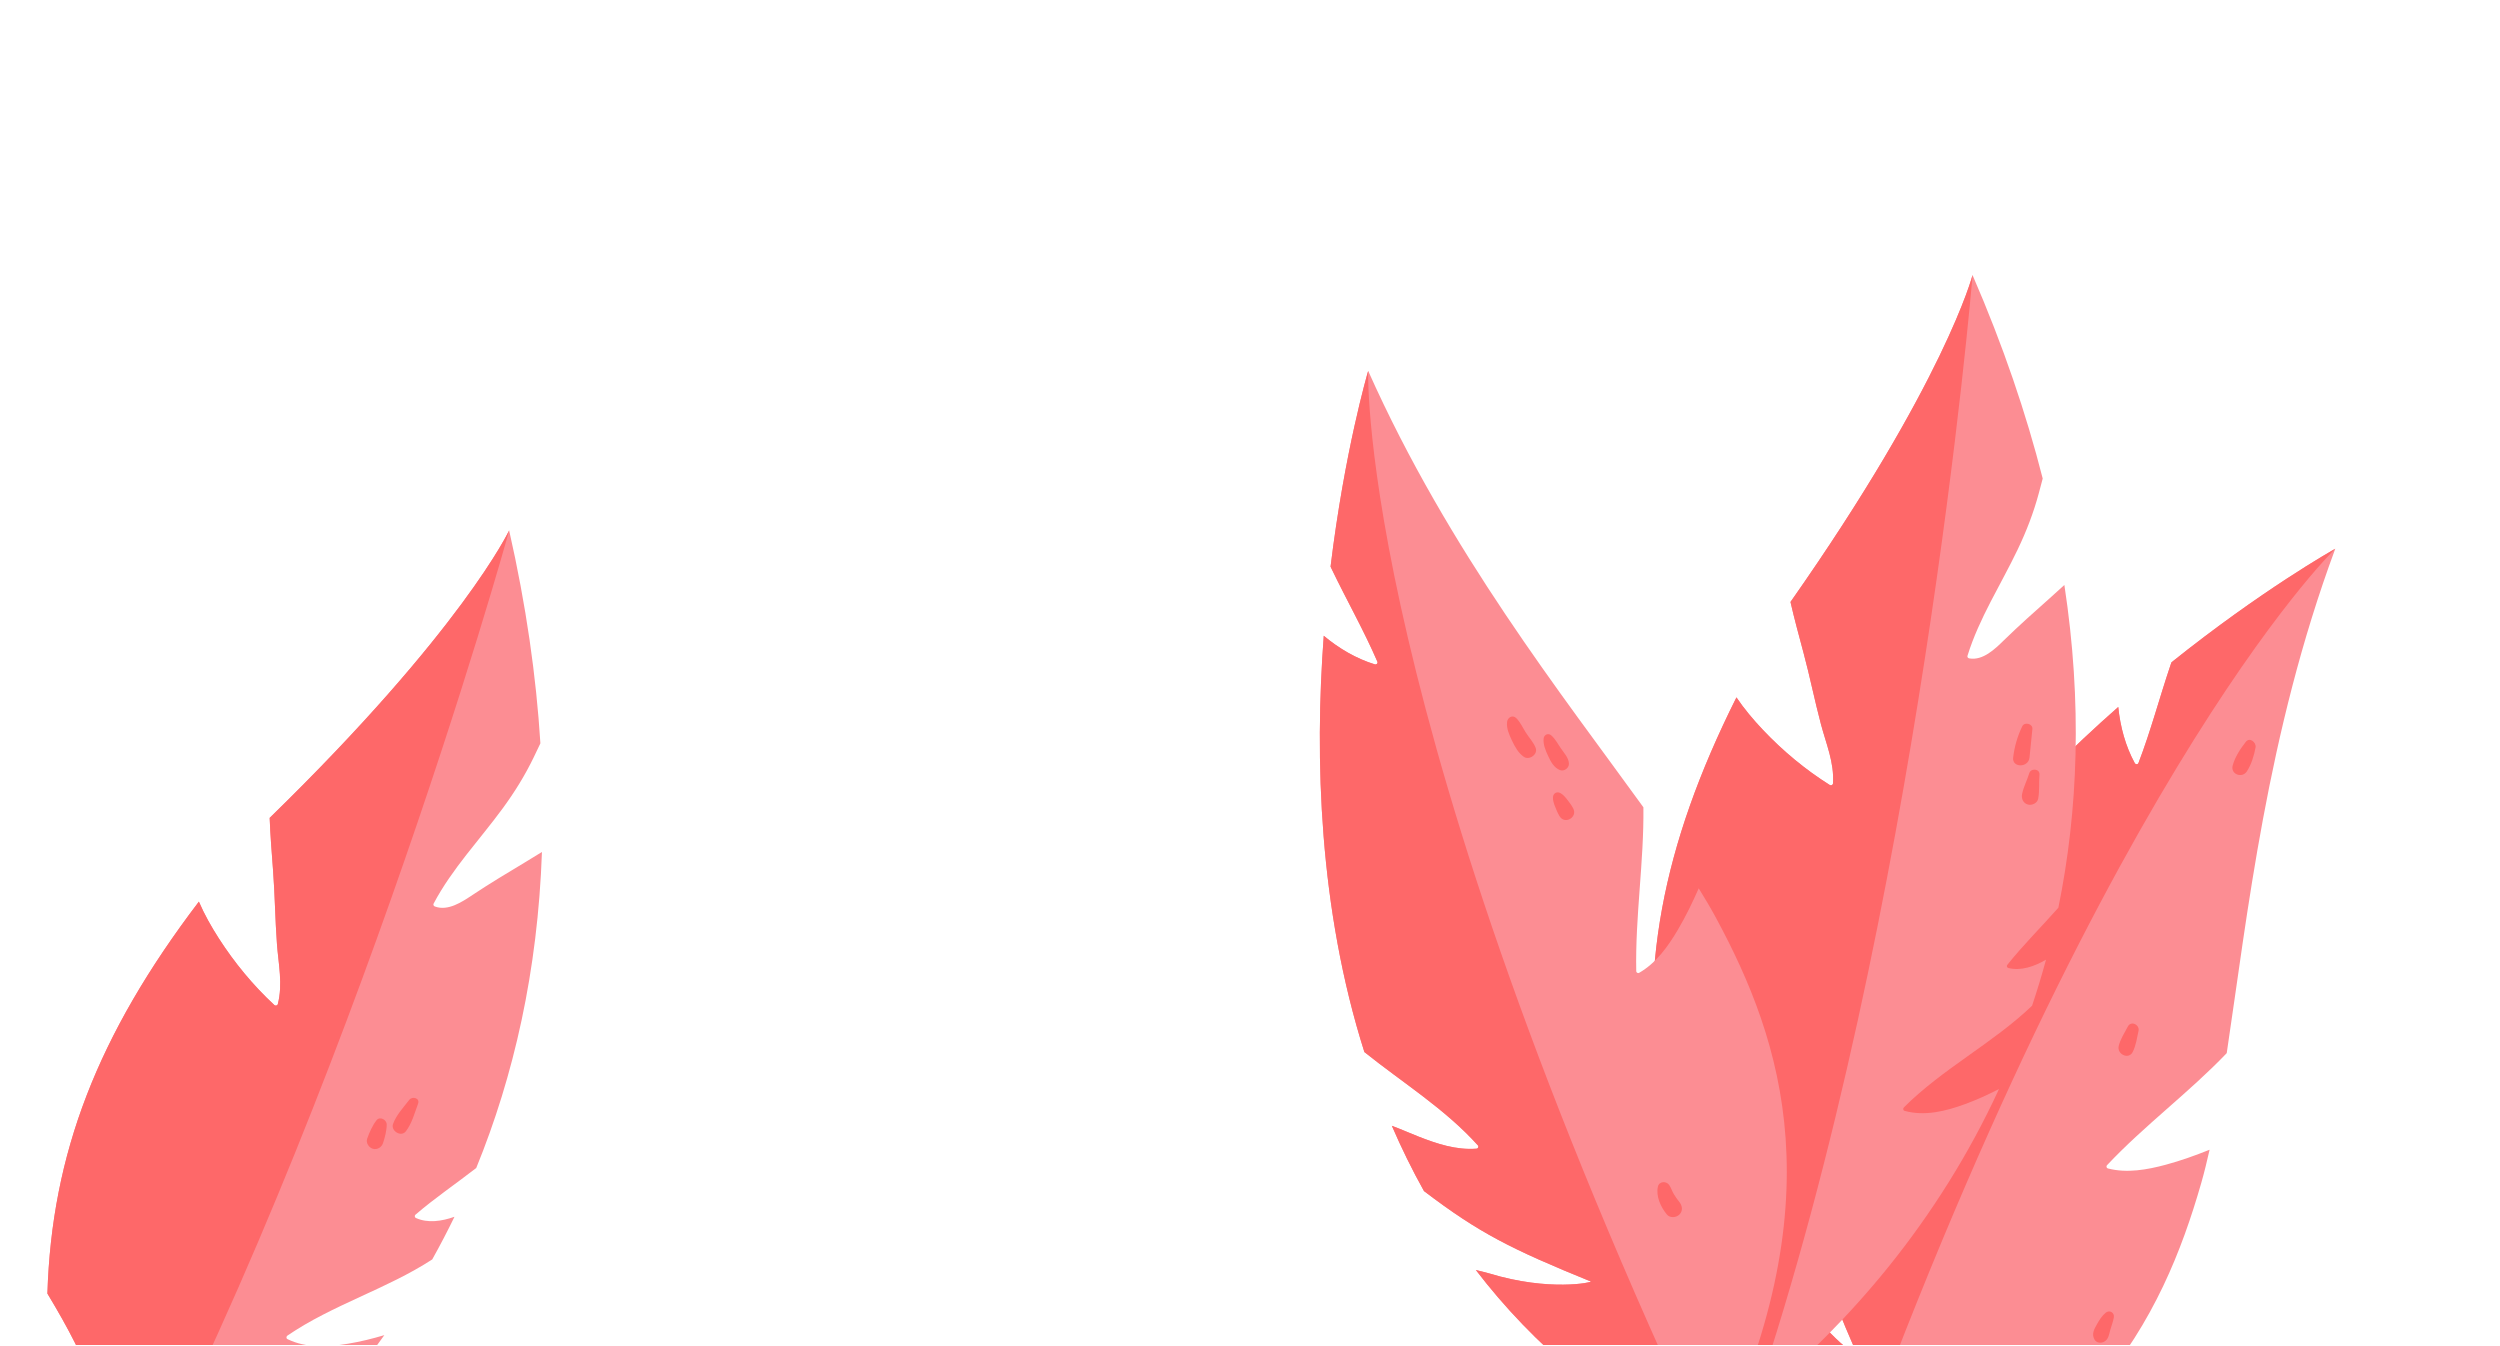
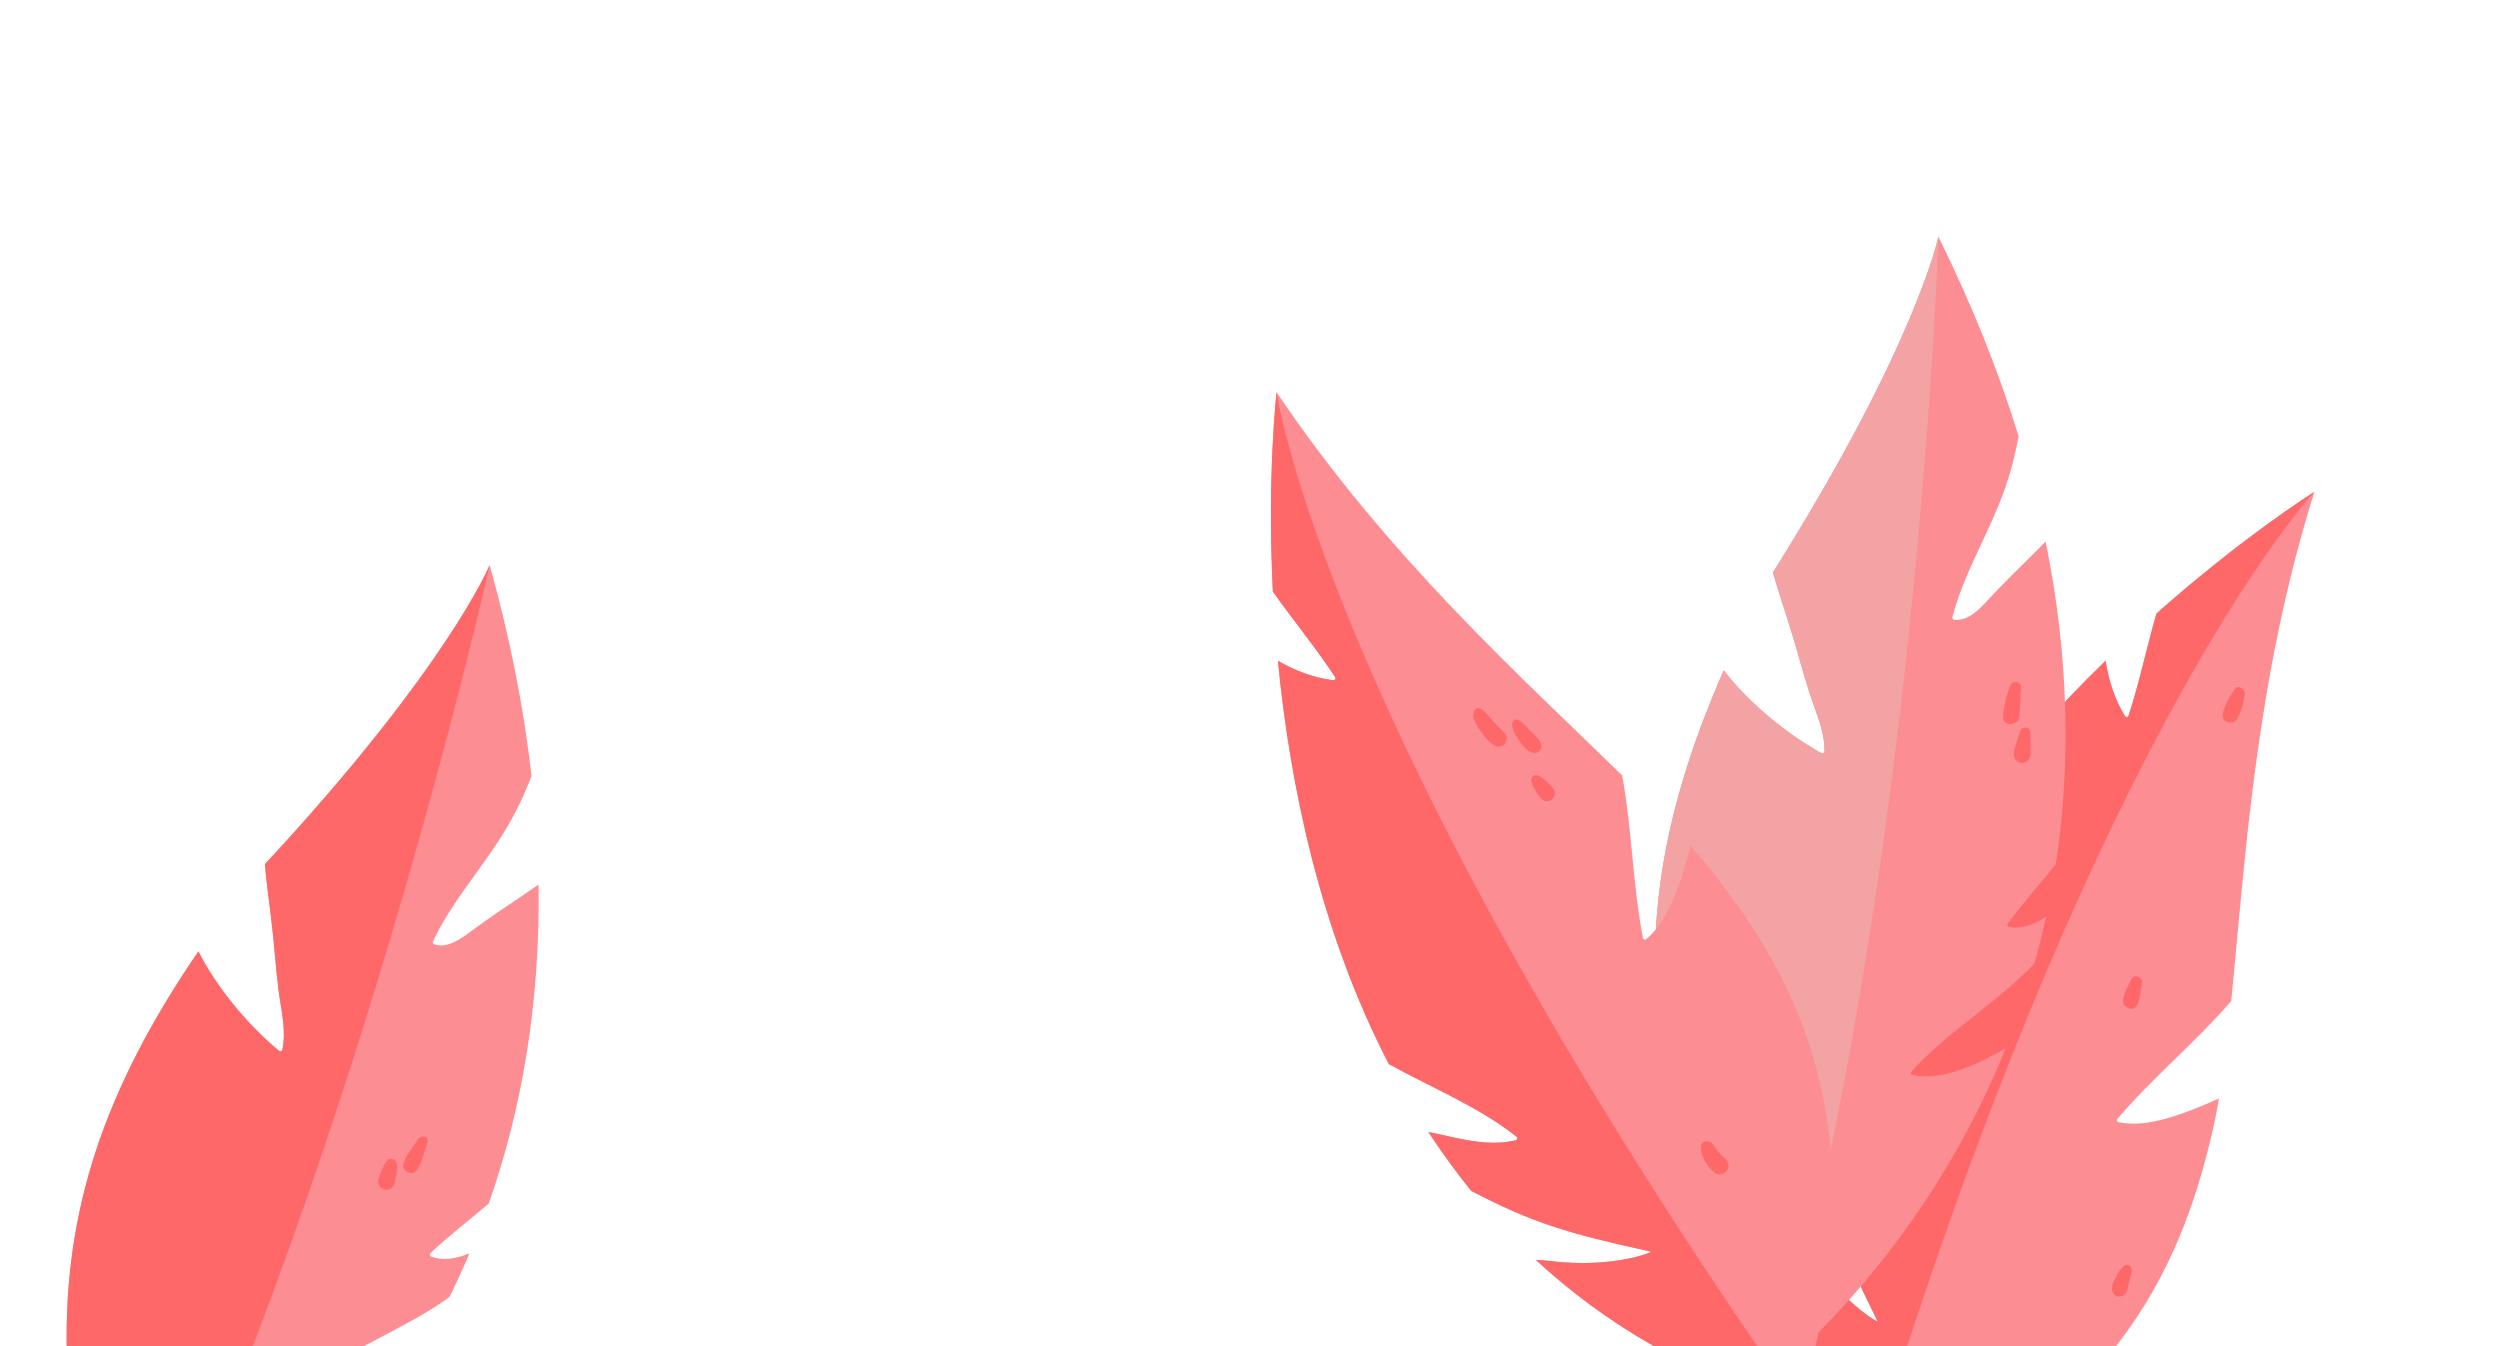
- <svg xmlns="http://www.w3.org/2000/svg" width="100%" height="100%" viewBox="0 0 2848 1533" version="1.1" xml:space="preserve" style="fill-rule:evenodd;clip-rule:evenodd;stroke-linejoin:round;stroke-miterlimit:2;">
-   <g id="Artboard1" transform="matrix(1,0,0,1,53.8141,13.8401)">
-     <rect x="-53.814" y="-13.84" width="2847.02" height="1532.23" style="fill:none;" />
-     <clipPath id="_clip1">
-       <rect x="-53.814" y="-13.84" width="2847.02" height="1532.23" />
-     </clipPath>
-     <g clip-path="url(#_clip1)">
-       <g transform="matrix(1,0,0,1,1526.71,290.68)">
-         <g transform="matrix(4.16667,0,0,4.16667,490.447,320.597)">
-           <path d="M0,278.464C-10.229,249.256 -12.556,221.766 -9.458,196.274C-8.812,197.349 -8.104,198.389 -7.502,199.483C0.766,214.63 11.028,221.004 10.819,220.528C1.467,198.974 -1.731,189.762 -4.494,170.933C-2.742,164.48 -0.654,158.18 1.707,152.035C2.834,154.397 3.794,156.848 4.831,159.162C7.074,164.156 9.622,169.136 13.898,172.708C14.214,172.975 14.762,172.733 14.778,172.321C15.345,158.919 12.047,145.653 10.443,132.365C28.993,95.666 56.854,65.485 82.117,43.258C82.651,48.652 84.113,53.998 86.619,58.592C86.832,58.997 87.457,59.049 87.643,58.571C90.998,49.836 93.376,40.758 96.374,31.897C96.473,31.612 96.567,31.338 96.665,31.054C121.423,11.235 140.838,0.348 141.437,0.006L141.451,0C122.705,50.592 117.407,100.43 111.773,137.902C101.466,148.693 89.271,157.664 79.011,168.581C78.773,168.823 78.928,169.35 79.255,169.429C84.476,170.786 89.986,169.796 95.097,168.422C99.177,167.329 103.155,165.887 107.086,164.318C106.361,167.537 105.617,170.594 104.794,173.453C94.266,210.112 73.979,252.207 0,278.464" style="fill:rgb(252,141,147);fill-rule:nonzero;" />
+ <svg xmlns="http://www.w3.org/2000/svg" width="100%" height="100%" viewBox="0 0 11867 6388" version="1.1" xml:space="preserve" style="fill-rule:evenodd;clip-rule:evenodd;stroke-linejoin:round;stroke-miterlimit:2;">
+   <g id="Artboard1">
+     <rect x="0" y="0" width="11862.6" height="6384.29" style="fill:none;" />
+     <g>
+       <g>
+         <g>
+           <path d="M8775.59,7286.25c-202.782,-497.544 -267.053,-972.176 -235.521,-1416.89c12.137,18.078 25.318,35.494 36.709,53.94c156.543,255.443 340.026,357.033 335.987,348.961c-180.914,-365.592 -244.382,-522.539 -308.676,-846.616c24.763,-113.415 55.485,-224.47 91.075,-333.075c21.597,39.975 40.376,81.638 60.37,120.859c43.238,84.641 91.753,168.773 169.004,226.988c5.712,4.354 15.003,-0.319 14.922,-7.476c-1.832,-232.875 -70.562,-460.028 -109.938,-689.037c289.707,-652.478 746.532,-1200.04 1165.23,-1607.43c13.954,93.063 43.956,184.487 91.406,261.963c4.046,6.837 14.928,7.195 17.737,-1.255c50.572,-154.379 83.905,-313.854 128.177,-470.107c1.468,-5.028 2.86,-9.861 4.312,-14.87c412.039,-365.193 739.207,-570.862 749.296,-577.314l0.237,-0.116c-281.015,893.544 -329.507,1762.31 -394.587,2416.95c-169.325,196.078 -372.971,362.241 -541.372,560.463c-3.916,4.403 -0.77,13.406 4.969,14.491c91.709,18.986 186.387,-2.975 273.813,-31.247c69.793,-22.502 137.514,-50.967 204.309,-81.594c-9.769,56.446 -20.009,110.1 -31.792,160.389c-150.645,644.804 -465.775,1392.36 -1725.67,1912.01" style="fill:#fc8d93;fill-rule:nonzero;" />
        </g>
-         <g transform="matrix(4.16667,0,0,4.16667,490.447,320.622)">
-           <path d="M0,278.458C-10.229,249.25 -12.556,221.76 -9.458,196.268C-8.812,197.343 -8.104,198.383 -7.502,199.477C0.766,214.624 11.028,220.998 10.819,220.522C1.467,198.968 -1.731,189.756 -4.494,170.927C-2.742,164.474 -0.654,158.174 1.707,152.029C2.834,154.391 3.794,156.842 4.831,159.156C7.074,164.15 9.622,169.13 13.898,172.702C14.214,172.969 14.762,172.727 14.778,172.315C15.345,158.913 12.047,145.647 10.443,132.359C28.993,95.66 56.854,65.479 82.117,43.252C82.651,48.646 84.113,53.992 86.619,58.586C86.832,58.991 87.457,59.043 87.643,58.565C90.998,49.83 93.376,40.752 96.374,31.891C96.473,31.606 96.567,31.332 96.665,31.048C121.423,11.229 140.838,0.342 141.437,0C140.496,0.914 73.927,65.918 0,278.458" style="fill:rgb(254,104,105);fill-rule:nonzero;" />
+         <g>
+           <path d="M8775.59,7286.25c-202.782,-497.544 -267.053,-972.176 -235.521,-1416.89c12.137,18.078 25.318,35.494 36.709,53.94c156.543,255.443 340.026,357.033 335.987,348.961c-180.914,-365.592 -244.382,-522.539 -308.676,-846.616c24.763,-113.415 55.485,-224.47 91.075,-333.075c21.597,39.975 40.376,81.638 60.37,120.859c43.238,84.641 91.753,168.773 169.004,226.988c5.712,4.354 15.003,-0.319 14.922,-7.476c-1.832,-232.875 -70.562,-460.028 -109.938,-689.037c289.707,-652.478 746.532,-1200.04 1165.23,-1607.43c13.954,93.063 43.956,184.487 91.406,261.963c4.046,6.837 14.928,7.195 17.737,-1.255c50.572,-154.379 83.905,-313.854 128.177,-470.107c1.468,-5.028 2.86,-9.861 4.312,-14.87c412.039,-365.193 739.207,-570.862 749.296,-577.314c-15.521,16.667 -1113.21,1201.72 -2210.09,4951.35" style="fill:#fe6869;fill-rule:nonzero;" />
        </g>
-         <g transform="matrix(-4.16449,0.134604,0.134604,4.16449,973.046,576.829)">
-           <path d="M-1.448,-8.656C0.091,-6.829 1.654,-4.608 2.354,-2.294C3.066,0.061 -0.075,1.363 -1.448,-0.545C-2.743,-2.347 -3.588,-4.872 -4.06,-7.019C-4.363,-8.389 -2.58,-9.999 -1.448,-8.656" style="fill:rgb(254,104,105);fill-rule:nonzero;" />
+         <g>
+           <path d="M10607.8,3271.54c-24.015,33.811 -47.882,74.474 -56.685,115.513c-8.952,41.764 47.256,59.8 68.284,24.824c19.829,-33.03 30.839,-77.926 35.935,-115.749c3.284,-24.137 -29.868,-49.444 -47.534,-24.588" style="fill:#fe6869;fill-rule:nonzero;" />
        </g>
-         <g transform="matrix(-4.09334,0.778257,0.778257,4.09334,847.545,895.722)">
-           <path d="M-0.443,-7.461C0.727,-5.978 2.256,-4.409 3.024,-2.674C3.95,-0.586 1.072,1.591 -0.443,-0.367C-1.636,-1.911 -2.306,-3.933 -3.074,-5.711C-3.762,-7.3 -1.609,-8.943 -0.443,-7.461" style="fill:rgb(254,104,105);fill-rule:nonzero;" />
+         <g>
+           <path d="M10116.3,4648.95c-13.669,29.81 -33.043,62.54 -38.898,94.956c-7.076,39.019 50.392,63.967 67.937,24.731c13.808,-30.934 16.835,-67.791 22.513,-100.932c5.103,-29.626 -37.947,-48.532 -51.552,-18.755" style="fill:#fe6869;fill-rule:nonzero;" />
        </g>
-         <g transform="matrix(4.16667,0,0,4.16667,818.248,1222.34)">
-           <path d="M0,-7.532C-1.016,-6.696 -1.749,-5.519 -2.385,-4.383C-3.144,-3.024 -3.901,-1.749 -3.073,-0.24C-2.56,0.696 -1.396,0.87 -0.503,0.434C0.816,-0.212 0.905,-1.576 1.263,-2.845C1.581,-3.973 2.031,-5.074 2.232,-6.232C2.467,-7.578 1.057,-8.402 0,-7.532" style="fill:rgb(254,104,105);fill-rule:nonzero;" />
+         <g>
+           <path d="M10079.2,6011.36c-16.889,15.38 -28.575,36.426 -38.614,56.677c-11.978,24.224 -23.994,46.991 -8.324,72.435c9.71,15.783 30.044,17.788 45.148,9.45c22.309,-12.349 22.665,-36.077 27.768,-58.392c4.532,-19.835 11.377,-39.318 13.854,-59.571c2.904,-23.544 -22.262,-36.604 -39.832,-20.599" style="fill:#fe6869;fill-rule:nonzero;" />
        </g>
-         <g transform="matrix(4.16667,0,0,4.16667,696.764,363.954)">
-           <path d="M0,137.307C-16.589,173.301 -41.168,201.862 -66.854,222.544C-76.458,201.026 -83.697,181.673 -88.406,163.462C-82.144,166.511 -73.854,168.031 -74.09,167.646C-79.951,158.247 -84.874,151.9 -92.629,143.205C-98.549,105.499 -92.312,71.266 -71.791,30.234C-69.657,33.404 -67.175,36.337 -64.582,39.085C-59.152,44.828 -52.974,49.987 -46.266,54.195C-45.903,54.411 -45.431,54.193 -45.392,53.759C-45.021,48.092 -47.25,42.999 -48.673,37.636C-50.4,31.148 -51.708,24.532 -53.457,18.036C-54.683,13.42 -55.959,8.811 -57.016,4.146C-14.763,-56.074 -7.239,-85.237 -7.239,-85.237C-7.239,-85.237 -7.242,-85.226 -7.235,-85.212C1.131,-65.929 7.421,-47.388 11.942,-29.604C11.589,-28.265 11.245,-26.924 10.88,-25.589C9.436,-20.223 7.498,-15.21 5.106,-10.208C0.488,-0.524 -5.421,8.528 -8.62,18.851C-8.744,19.22 -8.48,19.52 -8.124,19.58C-4.385,20.234 -1.058,16.966 1.372,14.585C5.436,10.624 9.64,6.875 13.887,3.106C15.227,1.91 16.557,0.71 17.865,-0.496C22.778,31.728 21.645,61.174 16.225,87.741C11.592,92.979 6.615,97.913 2.243,103.392C2.024,103.66 2.188,104.149 2.527,104.227C6.034,105.084 9.646,103.804 12.852,101.953C11.689,106.227 10.416,110.416 9.036,114.536C-1.638,124.764 -15.431,131.751 -26.014,142.338C-26.296,142.62 -26.254,143.162 -25.825,143.283C-20.346,144.813 -14.539,143.363 -9.344,141.46C-6.134,140.292 -3.038,138.873 0,137.307" style="fill:rgb(252,141,147);fill-rule:nonzero;" />
+         <g>
+           <path d="M9520.38,4976.02c-256.318,638.547 -657.646,1155.16 -1085.03,1536.13c-185.252,-364.749 -327.613,-694.017 -425.112,-1005.69c111.232,47.418 256.298,66.56 251.87,60.089c-109.805,-157.871 -200.69,-263.64 -342.723,-407.656c-135.462,-648.644 -57.108,-1247.65 263.004,-1976.97c39.761,53.108 85.349,101.804 132.702,147.196c99.15,94.854 210.762,178.931 330.736,246.058c6.482,3.429 14.476,-0.762 14.775,-8.321c1.501,-98.585 -41.58,-184.954 -70.921,-276.706c-35.592,-110.995 -64.029,-224.573 -100.008,-335.687c-25.275,-78.972 -51.411,-157.778 -73.799,-237.746c680.231,-1080.94 785.313,-1593.16 785.313,-1593.16c0,0 -0.042,0.193 0.091,0.43c161.842,327.073 287.041,643.088 380.909,947.515c-4.956,23.525 -9.753,47.076 -14.92,70.542c-20.369,94.299 -49.61,182.907 -86.732,271.72c-71.646,171.933 -166.226,334.031 -212.711,515.808c-1.829,6.506 3.01,11.478 9.235,12.209c65.401,8.086 120.244,-51.474 160.307,-94.874c67.02,-72.218 136.652,-140.881 207.012,-209.929c22.193,-21.904 44.21,-43.868 65.841,-65.918c113.231,554.466 119.21,1066.03 48.351,1531.39c-75.774,94.855 -157.778,184.739 -228.818,283.545c-3.564,4.838 -0.295,13.174 5.651,14.231c61.555,11.808 123.071,-13.529 177.05,-48.414c-16.446,75.12 -34.874,148.862 -55.217,221.501c-176.179,186.635 -409.259,319.788 -583.548,512.569c-4.644,5.135 -3.444,14.497 4.1,16.221c96.333,21.761 195.761,-8.434 284.182,-45.952c54.643,-23.045 107.091,-50.344 158.405,-80.141" style="fill:#fc8d93;fill-rule:nonzero;" />
        </g>
-         <g transform="matrix(4.16667,0,0,4.16667,388.056,237.541)">
-           <path d="M0,197.985C-5.861,188.587 -10.784,182.239 -18.539,173.545C-24.459,135.839 -18.222,101.605 2.299,60.573C4.433,63.743 6.915,66.676 9.508,69.424C14.938,75.167 21.116,80.326 27.824,84.534C28.187,84.75 28.659,84.532 28.698,84.098C29.069,78.431 26.84,73.339 25.417,67.975C23.689,61.487 22.382,54.871 20.633,48.376C19.407,43.759 18.131,39.15 17.074,34.485C59.327,-25.735 66.851,-54.898 66.851,-54.898C66.851,-54.898 66.848,-54.887 66.854,-54.873C66.71,-52.689 52.093,119.892 7.235,252.883C-2.368,231.365 -9.607,212.012 -14.316,193.801C-8.054,196.85 0.236,198.37 0,197.985" style="fill:rgb(254,104,105);fill-rule:nonzero;" />
+         <g>
+           <path d="M8262.11,5566.56c-109.804,-157.854 -200.69,-263.639 -342.722,-407.639c-135.463,-648.643 -57.109,-1247.66 263.002,-1976.99c39.761,53.108 85.35,101.805 132.702,147.196c99.15,94.855 210.762,178.932 330.736,246.058c6.482,3.429 14.477,-0.762 14.775,-8.321c1.501,-98.584 -41.579,-184.936 -70.921,-276.706c-35.609,-110.994 -64.029,-224.573 -100.007,-335.67c-25.276,-78.988 -51.412,-157.795 -73.799,-237.763c680.231,-1080.94 785.313,-1593.16 785.313,-1593.16c-0,0 -0.043,0.194 0.073,0.431c-0.596,37.995 -103.856,3043.15 -765.928,5388.16c-185.235,-364.75 -327.596,-694.018 -425.095,-1005.69c111.232,47.418 256.298,66.56 251.871,60.089" style="fill:#f3a3a3;fill-rule:nonzero;" />
        </g>
-         <g transform="matrix(-4.05882,0.941837,0.941837,4.05882,728.384,564.426)">
-           <path d="M-1.049,-9.997C0.85,-7.644 2.277,-5.072 3.309,-2.231C4.283,0.451 -0.117,1.497 -1.049,-1.22C-1.896,-3.692 -2.725,-6.169 -3.58,-8.639C-4.061,-10.026 -1.949,-11.112 -1.049,-9.997" style="fill:rgb(254,104,105);fill-rule:nonzero;" />
+         <g>
+           <path d="M9544.2,3250.97c-20.485,48.333 -32.046,98.072 -35.731,150.419c-3.474,49.416 74.965,45.902 77.571,-3.898c2.356,-45.305 4.387,-90.607 6.885,-135.917c1.418,-25.447 -39.016,-33.508 -48.725,-10.604" style="fill:#fe6869;fill-rule:nonzero;" />
        </g>
-         <g transform="matrix(4.16667,0,0,4.16667,731.167,607.06)">
-           <path d="M0,-7.356C-0.578,-5.415 -1.579,-3.629 -1.963,-1.625C-2.195,-0.412 -1.623,0.844 -0.365,1.19C0.752,1.497 2.218,0.812 2.449,-0.408C2.865,-2.601 2.615,-4.777 2.809,-6.976C2.953,-8.625 0.445,-8.853 0,-7.356" style="fill:rgb(254,104,105);fill-rule:nonzero;" />
+         <g>
+           <path d="M9588.43,3472.15c-8.333,34.159 -24.136,65.998 -29.05,101.08c-2.967,21.235 8.044,42.515 30.158,47.42c19.635,4.351 44.458,-8.802 47.402,-30.157c5.305,-38.388 -0.924,-75.9 0.527,-114.198c1.061,-28.718 -42.624,-30.489 -49.037,-4.145" style="fill:#fe6869;fill-rule:nonzero;" />
        </g>
-         <g transform="matrix(4.16667,0,0,4.16667,-1142.7,597.059)">
-           <path d="M0,148.659C-22.973,180.955 -52.418,204.466 -81.494,220.029C-86.942,197.103 -90.47,176.745 -91.722,157.977C-86.133,162.134 -78.269,165.163 -78.429,164.742C-82.447,154.419 -86.108,147.269 -92.117,137.289C-90.946,99.138 -78.473,66.654 -50.703,30.136C-49.193,33.646 -47.298,36.989 -45.26,40.17C-40.987,46.819 -35.872,53.034 -30.061,58.412C-29.744,58.691 -29.24,58.564 -29.121,58.146C-27.706,52.646 -28.953,47.228 -29.357,41.694C-29.853,34.999 -29.911,28.254 -30.426,21.548C-30.775,16.785 -31.175,12.018 -31.349,7.238C21.334,-44.108 34.132,-71.37 34.132,-71.37C34.132,-71.37 34.126,-71.361 34.13,-71.346C38.778,-50.846 41.522,-31.46 42.67,-13.146C42.074,-11.897 41.488,-10.642 40.882,-9.399C38.468,-4.393 35.635,0.175 32.357,4.646C26.025,13.306 18.54,21.106 13.483,30.658C13.293,30.998 13.497,31.342 13.835,31.467C17.39,32.803 21.264,30.208 24.093,28.318C28.82,25.18 33.646,22.274 38.519,19.356C40.057,18.43 41.586,17.498 43.095,16.555C41.951,49.131 35.38,77.857 25.13,102.959C19.607,107.248 13.802,111.175 8.489,115.748C8.225,115.97 8.296,116.481 8.614,116.621C11.901,118.113 15.688,117.524 19.181,116.299C17.247,120.284 15.219,124.166 13.1,127.958C0.715,136.03 -14.134,140.34 -26.495,148.783C-26.825,149.007 -26.885,149.548 -26.485,149.746C-21.385,152.264 -15.409,151.915 -9.952,151.01C-6.58,150.456 -3.276,149.636 0,148.659" style="fill:rgb(252,141,147);fill-rule:nonzero;" />
+         <g>
+           <path d="M1924.14,6527.1c-370.231,579.982 -860.326,1013.27 -1350.94,1308.43c-114.416,-392.78 -193.305,-742.703 -231.347,-1067.04c100.527,67.216 239.519,112.893 236.379,105.732c-78.653,-175.496 -148.355,-296.287 -261.231,-464.103c-12.897,-662.531 175.107,-1236.64 624.84,-1894c29.237,59.547 65.004,115.863 103.11,169.246c79.877,111.57 173.976,214.883 279.415,303.077c5.739,4.561 14.368,1.921 16.067,-5.431c19.749,-96.597 -6.588,-189.456 -18.409,-285.06c-14.427,-115.655 -21.302,-232.559 -36.068,-348.388c-10.196,-82.283 -21.281,-164.591 -28.457,-247.322c868.802,-936.151 1066.99,-1419.99 1066.99,-1419.99c0,-0 -0.096,0.161 -0.014,0.418c98.433,351.41 162.883,685.162 198.726,1001.72c-9.247,22.175 -18.316,44.446 -27.742,66.526c-37.5,88.902 -82.647,170.573 -135.595,250.95c-102.256,155.668 -225.252,297.429 -304.625,467.455c-2.998,6.06 0.838,11.848 6.808,13.721c62.804,20.071 127.718,-28.295 175.126,-63.529c79.232,-58.524 160.383,-113.112 242.338,-167.949c25.862,-17.394 51.562,-34.885 76.907,-52.549c8.513,565.84 -80.425,1069.65 -236.308,1513.82c-92.033,79.174 -189.27,152.317 -277.414,236.234c-4.384,4.079 -2.708,12.877 2.927,15.028c58.293,23.01 123.444,9.501 182.944,-14.779c-30.066,70.78 -61.852,139.856 -95.294,207.451c-207.722,150.741 -461.443,238.395 -668.426,395.548c-5.527,4.171 -6.097,13.604 1.011,16.689c90.622,39.222 193.938,27.97 287.771,7.529c57.986,-12.54 114.561,-29.634 170.515,-49.425" style="fill:#fc8d93;fill-rule:nonzero;" />
        </g>
-         <g transform="matrix(4.16667,0,0,4.16667,-1469.49,530.046)">
-           <path d="M0,180.825C-4.019,170.502 -7.68,163.352 -13.688,153.372C-12.518,115.221 -0.044,82.737 27.726,46.219C29.235,49.729 31.131,53.072 33.169,56.253C37.441,62.902 42.557,69.117 48.368,74.495C48.685,74.774 49.188,74.647 49.308,74.229C50.723,68.729 49.476,63.311 49.071,57.777C48.576,51.082 48.518,44.337 48.003,37.631C47.653,32.868 47.254,28.101 47.08,23.321C99.763,-28.025 112.561,-55.287 112.561,-55.287C112.561,-55.287 112.555,-55.278 112.559,-55.263C112.013,-53.144 65.663,113.739 -3.065,236.112C-8.514,213.186 -12.041,192.828 -13.293,174.06C-7.704,178.217 0.16,181.246 0,180.825" style="fill:rgb(254,104,105);fill-rule:nonzero;" />
+         <g>
+           <path d="M578.227,6874.22c-78.67,-175.496 -148.371,-296.286 -261.231,-464.104c-12.914,-662.53 175.108,-1236.63 624.84,-1894c29.22,59.548 65.004,115.863 103.11,169.246c79.86,111.571 173.976,214.882 279.415,303.076c5.74,4.562 14.351,1.922 16.068,-5.43c19.748,-96.598 -6.589,-189.457 -18.427,-285.06c-14.409,-115.656 -21.285,-232.559 -36.05,-348.388c-10.214,-82.283 -21.281,-164.592 -28.458,-247.322c868.803,-936.151 1066.99,-1419.99 1066.99,-1419.99c-0,0 -0.097,0.162 -0.014,0.418c-7.623,37.217 -666.071,2971.19 -1751.27,5152.86c-114.433,-392.779 -193.306,-742.703 -231.347,-1067.04c100.527,67.216 239.519,112.893 236.378,105.732" style="fill:#fe6869;fill-rule:nonzero;" />
        </g>
-         <g transform="matrix(4.16667,0,0,4.16667,-1151.57,1000.73)">
-           <path d="M0,-6.98C-1.128,-5.545 -1.944,-3.656 -2.56,-1.941C-2.971,-0.797 -2.097,0.522 -0.988,0.827C0.234,1.163 1.398,0.414 1.779,-0.745C2.286,-2.285 2.791,-4.204 2.781,-5.829C2.773,-7.114 0.914,-8.143 0,-6.98" style="fill:rgb(254,104,105);fill-rule:nonzero;" />
+         <g>
+           <path d="M1836.1,5510.13c-18.31,25.864 -30.815,59.328 -40.004,89.601c-6.131,20.194 10.172,42.304 29.666,46.627c21.481,4.763 41.013,-9.238 46.61,-29.665c7.451,-27.144 14.537,-60.858 12.95,-89.025c-1.257,-22.274 -34.386,-38.499 -49.222,-17.538" style="fill:#fe6869;fill-rule:nonzero;" />
        </g>
-         <g transform="matrix(-4.14195,-0.453161,-0.453161,4.14195,-1125.18,986.09)">
-           <path d="M-1.607,-9.255C-0.294,-7.071 1.487,-4.736 2.08,-2.231C2.542,-0.277 -0.507,1.18 -1.607,-0.593C-3.033,-2.889 -3.468,-5.902 -4.124,-8.503C-4.523,-10.087 -2.31,-10.424 -1.607,-9.255" style="fill:rgb(254,104,105);fill-rule:nonzero;" />
+         <g>
+           <path d="M1986.23,5405.96c-24.985,36.511 -58.235,75.161 -71.069,117.97c-10.001,33.393 41.354,61.757 62.228,32.151c27.057,-38.336 37.672,-90.111 51.696,-134.519c8.532,-27.045 -29.478,-35.145 -42.855,-15.602" style="fill:#fe6869;fill-rule:nonzero;" />
        </g>
-         <g transform="matrix(4.16667,0,0,4.16667,368.457,118.005)">
-           <path d="M0,297.949C-27.739,284.229 -48.632,266.211 -64.248,245.826C-63.034,246.142 -61.802,246.39 -60.605,246.751C-44.103,251.793 -32.309,249.17 -32.791,248.977C-54.552,240.114 -63.281,235.767 -78.426,224.244C-81.688,218.406 -84.602,212.444 -87.212,206.4C-84.755,207.3 -82.354,208.381 -79.994,209.309C-74.897,211.308 -69.594,213.086 -64.038,212.647C-63.628,212.617 -63.405,212.061 -63.681,211.756C-72.65,201.781 -84.285,194.607 -94.727,186.232C-107.14,147.029 -108.338,105.972 -105.831,72.417C-101.676,75.897 -96.892,78.696 -91.888,80.226C-91.452,80.367 -90.969,79.967 -91.171,79.496C-94.882,70.906 -99.533,62.755 -103.588,54.325C-103.717,54.053 -103.841,53.791 -103.97,53.519C-100.138,22.038 -93.879,0.677 -93.689,0.014L-93.684,0C-71.694,49.268 -40.62,88.592 -18.437,119.312C-18.255,134.234 -20.694,149.176 -20.392,164.154C-20.392,164.494 -19.914,164.762 -19.624,164.589C-14.943,161.908 -11.698,157.345 -9.007,152.789C-6.855,149.154 -5.021,145.341 -3.31,141.47C-1.575,144.278 0.031,146.983 1.442,149.602C19.56,183.166 34.505,227.439 0,297.949" style="fill:rgb(252,141,147);fill-rule:nonzero;" />
+         <g>
+           <path d="M8543.37,6682.15c-515.107,-152.712 -925.802,-399.19 -1253.22,-701.763c21.703,1.817 43.513,2.418 65.058,5.055c297.214,37.472 491.227,-42.268 482.41,-44.145c-398.479,-87.293 -560.662,-135.854 -853.821,-288.212c-73.064,-90.23 -140.541,-183.611 -203.059,-279.293c44.694,8.133 88.965,19.528 132.082,28.427c93.107,19.13 189.085,33.87 282.836,9.935c6.926,-1.725 9.097,-11.896 3.474,-16.298c-182.927,-144.133 -403.182,-232.467 -606.578,-344.873c-328.251,-633.972 -470.122,-1332.82 -526.432,-1914.27c81.37,47.251 171.487,80.992 261.617,92.373c7.875,1.124 14.956,-7.147 10.108,-14.608c-88.881,-135.983 -192.545,-261.677 -286.838,-393.906c-3.011,-4.272 -5.906,-8.388 -8.917,-12.66c-27.511,-549.892 16.416,-933.83 17.707,-945.734l0.044,-0.254c521.845,777.847 1169.7,1358.72 1640.01,1818.69c47.228,254.741 49.675,517.573 99.121,772.918c1.005,5.816 9.974,8.988 14.424,5.171c72.155,-59.704 114.18,-147.359 146.747,-233.256c26.07,-68.548 46.173,-139.201 64,-210.483c37.983,42.909 73.454,84.437 105.336,125.071c409.179,520.636 795.735,1233.86 413.886,2542.12" style="fill:#fc8d93;fill-rule:nonzero;" />
        </g>
-         <g transform="matrix(4.16667,0,0,4.16667,368.457,118.064)">
-           <path d="M0,297.935C-27.739,284.215 -48.632,266.197 -64.248,245.812C-63.034,246.128 -61.802,246.376 -60.605,246.737C-44.103,251.779 -32.309,249.156 -32.791,248.963C-54.552,240.1 -63.281,235.753 -78.426,224.23C-81.688,218.392 -84.602,212.43 -87.212,206.386C-84.755,207.286 -82.354,208.367 -79.994,209.295C-74.897,211.294 -69.594,213.072 -64.038,212.633C-63.628,212.603 -63.405,212.047 -63.681,211.742C-72.65,201.767 -84.285,194.593 -94.727,186.218C-107.14,147.015 -108.338,105.958 -105.831,72.403C-101.676,75.883 -96.892,78.682 -91.888,80.212C-91.452,80.353 -90.969,79.953 -91.171,79.482C-94.882,70.892 -99.533,62.741 -103.588,54.311C-103.717,54.039 -103.841,53.777 -103.97,53.505C-100.138,22.024 -93.879,0.663 -93.689,0C-93.723,1.311 -95.83,94.331 0,297.935" style="fill:rgb(254,104,105);fill-rule:nonzero;" />
+         <g>
+           <path d="M8543.37,6682.15c-515.107,-152.712 -925.802,-399.191 -1253.22,-701.763c21.703,1.817 43.512,2.417 65.057,5.054c297.215,37.472 491.227,-42.267 482.411,-44.144c-398.479,-87.293 -560.662,-135.854 -853.822,-288.212c-73.064,-90.23 -140.54,-183.611 -203.059,-279.293c44.694,8.133 88.965,19.528 132.082,28.427c93.107,19.13 189.085,33.87 282.837,9.935c6.925,-1.726 9.097,-11.897 3.473,-16.299c-182.926,-144.133 -403.181,-232.466 -606.578,-344.873c-328.251,-633.971 -470.122,-1332.82 -526.431,-1914.27c81.37,47.251 171.487,80.992 261.616,92.373c7.876,1.123 14.956,-7.147 10.108,-14.608c-88.88,-135.983 -192.544,-261.677 -286.837,-393.907c-3.011,-4.271 -5.907,-8.387 -8.918,-12.659c-27.51,-549.892 16.417,-933.83 17.707,-945.734c3.294,22.528 242.242,1620.1 2483.57,4819.97" style="fill:#fe6869;fill-rule:nonzero;" />
        </g>
-         <g transform="matrix(4.16667,0,0,4.16667,168.88,524.07)">
-           <path d="M0,5.593C-0.614,4.052 -1.802,2.819 -2.69,1.418C-3.529,0.097 -4.187,-1.441 -5.324,-2.541C-6.315,-3.5 -7.647,-2.71 -7.805,-1.513C-8.037,0.25 -7.206,2.072 -6.47,3.627C-5.689,5.273 -4.744,7.024 -3.219,8.068C-1.722,9.093 0.706,7.362 0,5.593" style="fill:rgb(254,104,105);fill-rule:nonzero;" />
+         <g>
+           <path d="M7147.76,3489.48c-15.06,-24.548 -39.028,-42.129 -58.362,-63.472c-18.258,-20.119 -34.062,-44.485 -56.765,-59.942c-19.789,-13.476 -40.24,3.976 -39.405,24.921c1.243,30.847 20.846,59.56 38.034,83.987c18.227,25.85 39.57,53.011 68.746,66.363c28.64,13.11 65.06,-23.681 47.752,-51.857" style="fill:#fe6869;fill-rule:nonzero;" />
        </g>
-         <g transform="matrix(4.16667,0,0,4.16667,197.795,556.374)">
-           <path d="M0,-1.95C-0.833,-3.163 -1.548,-4.562 -2.658,-5.549C-3.498,-6.296 -4.654,-5.744 -4.759,-4.679C-4.921,-3.017 -4.194,-1.372 -3.512,0.103C-2.799,1.643 -1.881,3.381 -0.211,3.959C0.905,4.346 2.227,3.319 2.162,2.152C2.073,0.547 0.882,-0.667 0,-1.95" style="fill:rgb(254,104,105);fill-rule:nonzero;" />
+         <g>
+           <path d="M7267.1,3472.56c-17.836,-18.289 -34.204,-40.108 -56.111,-53.712c-16.579,-10.296 -34.723,2.565 -33.371,21.095c2.142,28.911 19.442,54.904 35.47,78.122c16.75,24.237 37.593,51.257 67.871,56.208c20.237,3.321 39.817,-18.157 35.255,-37.929c-6.268,-27.194 -30.232,-44.442 -49.114,-63.784" style="fill:#fe6869;fill-rule:nonzero;" />
        </g>
-         <g transform="matrix(4.16667,0,0,4.16667,211.625,615.903)">
-           <path d="M0,0.095C-0.454,-0.757 -1.042,-1.553 -1.646,-2.306C-2.176,-2.966 -2.804,-3.746 -3.581,-4.109C-4.514,-4.546 -5.42,-4.011 -5.521,-2.997C-5.605,-2.145 -5.257,-1.171 -4.951,-0.383C-4.602,0.52 -4.215,1.439 -3.715,2.266C-2.279,4.641 1.303,2.538 0,0.095" style="fill:rgb(254,104,105);fill-rule:nonzero;" />
+         <g>
+           <path d="M7372.17,3742.14c-10.286,-13.234 -22.698,-25.113 -35.257,-36.209c-11.019,-9.725 -24.068,-21.212 -38.434,-25.125c-17.253,-4.718 -31.171,7.113 -29.901,24.759c1.082,14.824 9.915,30.458 17.479,43.034c8.64,14.416 17.977,28.994 28.976,41.664c31.588,36.385 86.65,-10.181 57.137,-48.123" style="fill:#fe6869;fill-rule:nonzero;" />
        </g>
-         <g transform="matrix(4.16667,0,0,4.16667,332.662,1059.13)">
-           <path d="M0,1.379C-0.541,0.693 -1.062,-0.017 -1.514,-0.767C-1.997,-1.569 -2.258,-2.488 -2.773,-3.264C-3.535,-4.412 -5.534,-4.363 -5.879,-2.858C-6.481,-0.227 -5.07,2.825 -3.414,4.793C-2.574,5.791 -0.866,5.659 0,4.793C1.012,3.781 0.81,2.406 0,1.379" style="fill:rgb(254,104,105);fill-rule:nonzero;" />
+         <g>
+           <path d="M8187.39,5498.04c-11.284,-10.136 -22.296,-20.742 -32.245,-32.237c-10.634,-12.292 -17.816,-27.243 -28.921,-38.996c-16.429,-17.386 -50.483,-10.639 -51.936,16.128c-2.52,46.79 30.641,94.831 64.789,123.603c17.321,14.59 46.15,7.283 58.405,-10.093c14.322,-20.304 6.801,-43.23 -10.092,-58.405" style="fill:#fe6869;fill-rule:nonzero;" />
        </g>
      </g>
    </g>
  </g>
</svg>
